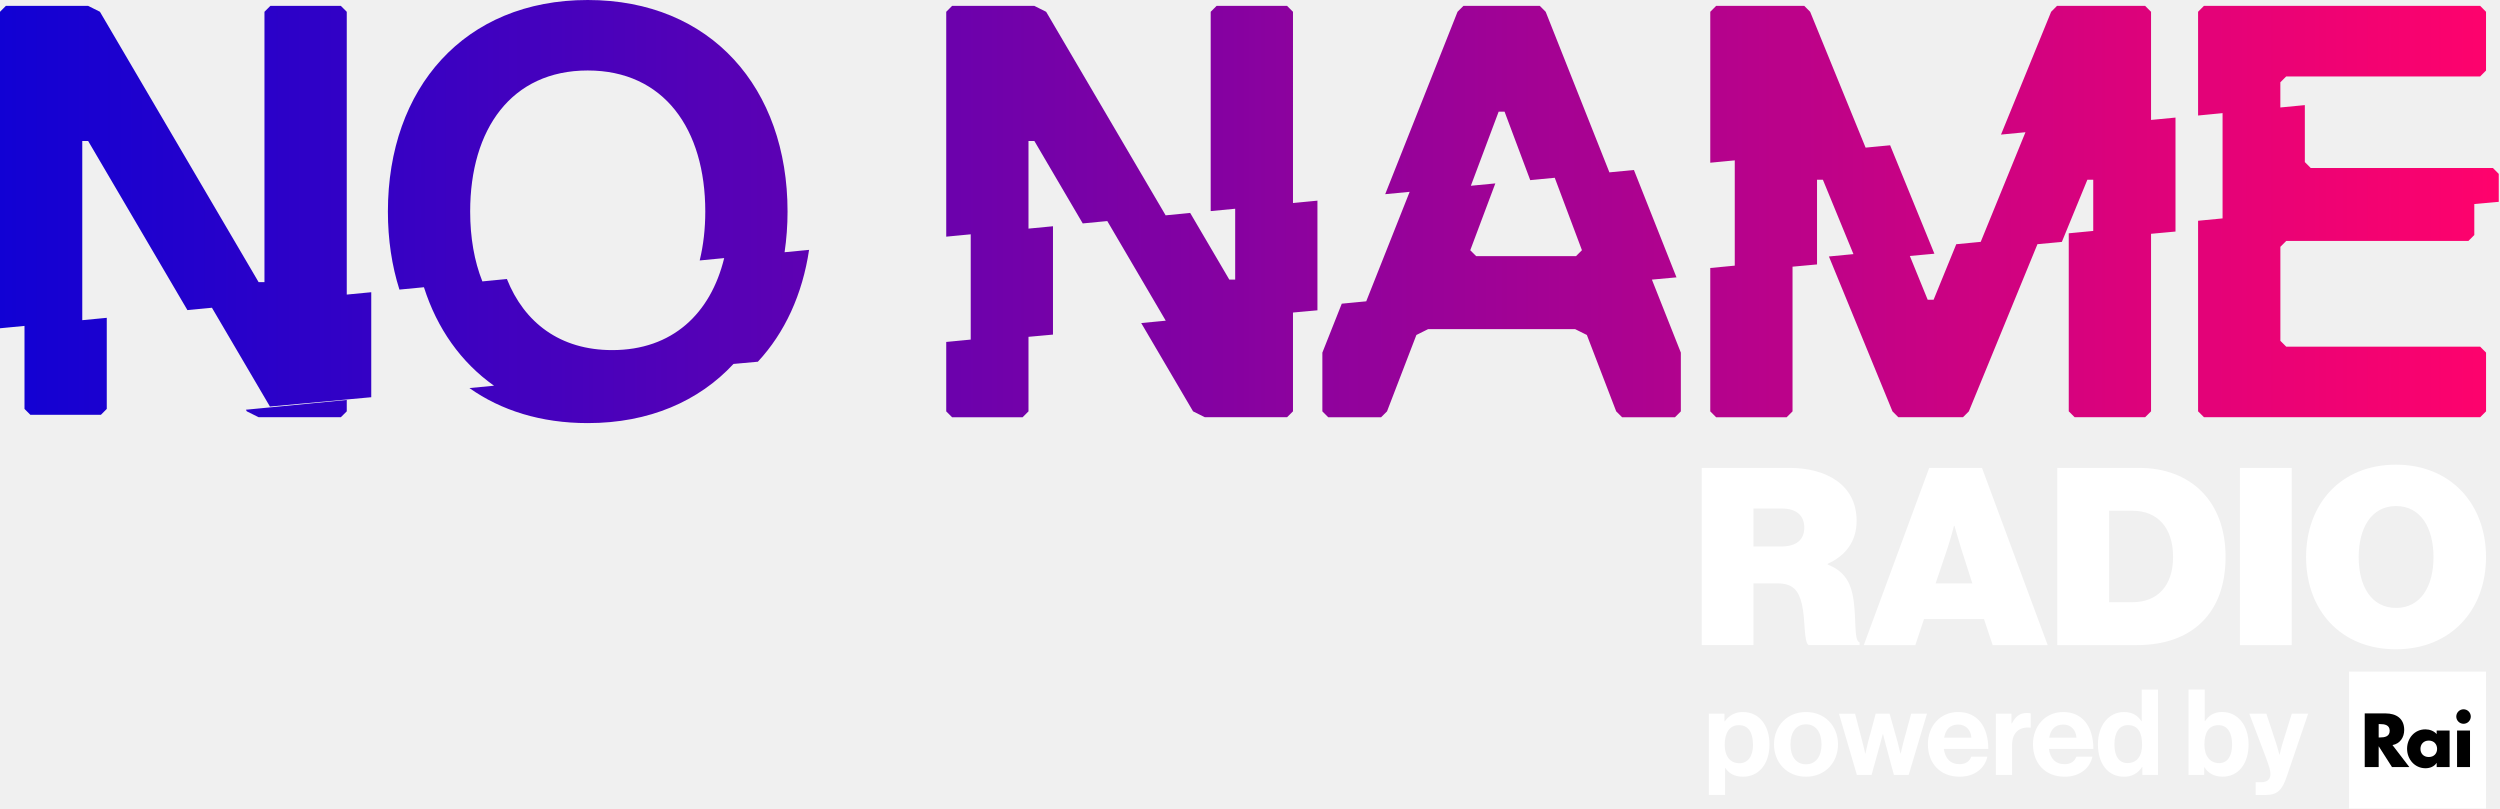
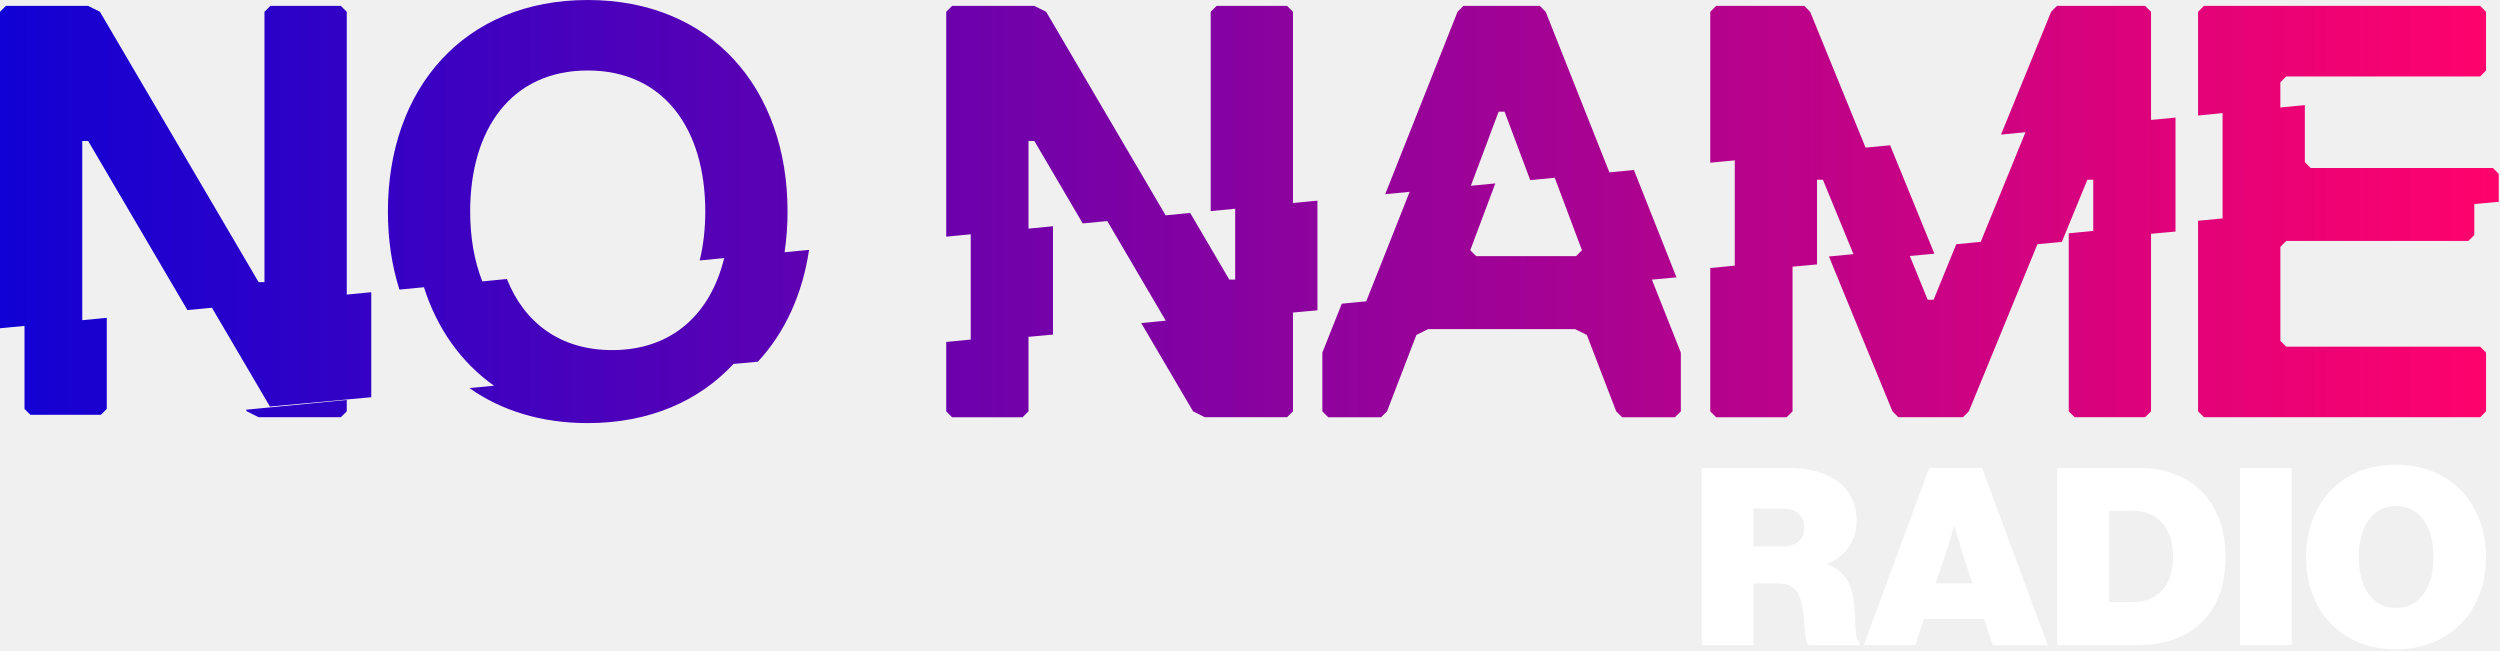
- <svg xmlns="http://www.w3.org/2000/svg" width="773" height="250" fill="none">
+ <svg xmlns="http://www.w3.org/2000/svg" width="773" height="201" fill="none">
  <path fill="url(#a)" d="M243.51 65.396C243.51 27.25 219.885 0 181.719 0c-38.156 0-61.781 27.25-61.781 65.417 0 8.667 1.229 16.771 3.562 24.125l7.583-.729c4.052 12.76 11.458 23.24 21.667 30.448l-7.604.729c9.781 6.927 22.135 10.833 36.573 10.833 19.01 0 34.396-6.781 45.073-18.292l7.542-.688c8.333-8.958 13.781-20.812 15.833-34.583l-7.573.729c.594-4.042.917-8.229.917-12.583zm-61.791-43.604c23.625 0 36.354 18.167 36.354 43.604 0 5.417-.594 10.49-1.729 15.135l7.573-.729C219.719 97 207.875 108.25 189.292 108.25c-16.135 0-27.188-8.49-32.562-21.979l-7.583.74c-2.49-6.25-3.771-13.552-3.771-21.615 0-25.437 12.719-43.604 36.354-43.604zm-74.5-18.146-1.823-1.823H83.594l-1.823 1.823v83.583h-1.812L30.896 3.635 27.25 1.813H1.823L0 3.646V101.5l7.573-.729v25.667l1.813 1.823h21.813l1.813-1.823V98.271L25.438 99V43.604h1.823l30.688 52.281 7.583-.729 17.927 30.542 31.333-2.875V90.354l-7.573.729zm292.573 0-1.823-1.823h-21.802l-1.823 1.823v61.625l7.573-.729v21.917h-1.812L368 65.833l-7.583.75-36.948-62.937-3.646-1.823h-25.438l-1.812 1.823v69.531l7.573-.729V105l-7.573.729v21.469l1.812 1.812h21.812l1.812-1.812v-23.052l7.573-.688v-33.5l-7.573.729V43.604h1.823l14.948 25.479 7.594-.729 18.073 30.802-7.583.729 16.031 27.302L372.53 129h25.438l1.823-1.813V96.635l7.562-.688V62.042l-7.562.729zm265.312 0-1.823-1.823h-27.26l-1.812 1.823-15.5 37.969 7.562-.729-13.833 33.896-7.562.729-7.01 17.177h-1.823l-5.521-13.542 7.594-.698-13.688-33.531-7.583.729-17.146-42-1.812-1.823h-27.26l-1.812 1.823v46.667l7.573-.729v32.552l-7.573.729v44.333l1.812 1.812h21.813l1.812-1.812v-44.74l7.573-.698V55.573h1.812l9.448 23-7.583.729 19.646 47.885 1.812 1.812h20l1.812-1.812L629.979 75.5l7.542-.698 7.896-19.229h1.812v15.833l-7.573.729v55.052l1.823 1.812h21.802l1.823-1.812V72.292l7.562-.698v-35.24l-7.562.729zM518.365 85.75l-13.156-33.188-7.583.729-19.699-49.645-1.812-1.823H452.49l-1.823 1.823-22.365 56.396 7.563-.729-13.427 33.854-7.562.729-6 15.135v18.167l1.812 1.812h16.354l1.823-1.812 9.083-23.625 3.635-1.812h45.427l3.646 1.812 9.073 23.625 1.823 1.812h16.354l1.812-1.812v-18.167l-8.948-22.573 7.604-.698zm-53.157-51.229 7.938 21.177 7.583-.729 8.406 22.396-1.823 1.823h-30.885l-1.823-1.812 7.75-20.667-7.563.729 8.594-22.917zM706.896 74.5h56.333l1.823-1.823v-9.583l7.562-.688V53.76l-1.813-1.823h-56.333l-1.812-1.823V32.5l-7.573.729v-7.781l1.812-1.813h59.969l1.813-1.823V3.646l-1.802-1.833h-85.417l-1.812 1.823v32.083l7.573-.74v32.552l-7.573.729v58.927l1.823 1.813h85.406l1.813-1.813V109.02l-1.813-1.823h-59.969l-1.813-1.812V76.313l1.813-1.812zM76.323 127.188 79.958 129h25.438l1.823-1.813v-3.521l-31.188 3.021z" />
-   <path fill="#fff" d="M526.167 144.677h27.208c11.177 0 20.688 5.135 20.688 16.323 0 6.281-3.219 10.729-8.958 13.333v.229c4.438 1.688 6.74 4.74 7.656 9.031 1.458 6.594.24 14.479 2.229 15.021v.844h-15.792c-1.531-1.073-.906-7.812-2.073-12.719-1-4.219-2.833-6.354-7.5-6.354h-7.448v19.073h-16.01v-54.792zm16.01 24.292h8.583c4.594 0 7.125-2 7.125-5.833 0-3.594-2.292-5.896-6.896-5.896h-8.812zM596.51 144.677h16.323l20.312 54.792h-17.021l-2.677-8.052h-18.542l-2.687 8.052H576.28zm1.99 35.708h11.344l-3.438-10.729c-.854-2.687-2.083-7.052-2.083-7.052h-.146s-1.146 4.375-2.062 7.052zM636.115 144.677h25.292c15.781 0 26.74 10.104 26.74 27.51 0 17.469-10.417 27.281-27.438 27.281h-24.604v-54.792zm23.302 41.521c7.354 0 12.5-4.74 12.5-14.021 0-9.031-4.844-14.25-12.5-14.25h-7.281v28.271zM708.604 144.677h-16.021v54.792h16.021zM713.042 172.26c0-16.406 10.729-28.583 27.75-28.583 17.01 0 27.885 12.188 27.885 28.583s-10.875 28.5-27.885 28.5c-17.021 0-27.75-12.104-27.75-28.5m39.396 0c0-8.958-3.906-15.792-11.562-15.792-7.667 0-11.573 6.823-11.573 15.792 0 8.958 3.906 15.708 11.562 15.708 7.666.001 11.573-6.739 11.573-15.708M528.375 220.667h4.833v2.365h.104a6.62 6.62 0 0 1 5.583-2.875c5.021 0 8.229 4.094 8.229 10 0 6.125-3.333 10-8.188 10-2.667 0-4.396-1.062-5.458-2.698h-.083v8.344h-5.021zm13.646 9.635c0-3.583-1.25-6.083-4.344-6.083-3.135 0-4.396 2.688-4.396 6.083 0 3.438 1.594 5.688 4.583 5.688 2.542 0 4.167-2.104 4.167-5.688zM548.521 230.156c0-5.646 4.021-10 9.896-10s9.896 4.354 9.896 10-4.01 10-9.896 10c-5.865 0-9.896-4.354-9.896-10m14.687 0c0-3.698-1.729-6.198-4.792-6.198-3.104 0-4.802 2.51-4.802 6.198s1.698 6.167 4.792 6.167c3.073 0 4.812-2.479 4.812-6.167zM568.604 220.677h4.99l2.281 8.781c.417 1.552.844 3.542.844 3.542h.083s.406-2.031.812-3.583l2.354-8.75h4.292l2.469 8.75c.417 1.583.885 3.583.885 3.583h.083s.438-1.99.844-3.542l2.396-8.792h4.885l-5.656 18.938h-4.573l-2.51-9.302a129 129 0 0 1-.844-3.292h-.083l-.885 3.292-2.583 9.302h-4.542l-5.542-18.938zM596.104 230.125c0-5.625 3.802-9.969 9.344-9.969 6.083 0 9.333 4.646 9.333 11.406h-13.74c.375 2.917 1.99 4.719 4.844 4.719 1.948 0 3.094-.885 3.646-2.323h4.948c-.698 3.365-3.688 6.198-8.562 6.198-6.271 0-9.813-4.385-9.813-10.031m5.021-2.031h8.427c-.156-2.396-1.74-4.062-4.031-4.062-2.656-.001-3.948 1.583-4.396 4.062M621.958 223.698h.104c1.146-2.146 2.438-3.25 4.646-3.25.552 0 .885.042 1.188.146v4.396h-.115c-3.292-.333-5.646 1.396-5.646 5.385v9.229h-5.021v-18.938h4.833v3.031zM628.594 230.115c0-5.604 3.802-9.958 9.344-9.958 6.083 0 9.333 4.646 9.333 11.406h-13.74c.375 2.917 1.99 4.719 4.844 4.719 1.948 0 3.094-.885 3.646-2.323h4.948c-.698 3.365-3.688 6.198-8.562 6.198-6.271 0-9.812-4.385-9.812-10.031zm5.021-2.021h8.427c-.156-2.396-1.74-4.062-4.021-4.062-2.667-.001-3.959 1.583-4.406 4.062M648.677 230.156c0-5.906 3.365-10 8.083-10 2.656 0 4.323 1.219 5.354 2.813h.115v-9.75h5.021v26.396h-4.833v-2.479h-.083a6.3 6.3 0 0 1-5.646 3.021c-4.761-.001-8.011-3.876-8.011-10.001m13.656.104c0-3.615-1.177-6.052-4.385-6.052-2.771 0-4.167 2.437-4.167 5.937 0 3.656 1.427 5.792 4.01 5.792 2.99.011 4.542-2.197 4.542-5.677M681.604 237.24h-.073v2.365h-4.844v-26.396h5.021v9.75h.115c1.042-1.594 2.656-2.812 5.281-2.812 4.76 0 8.156 4.094 8.156 10 0 6.125-3.25 10-8.021 10-2.646.01-4.531-1.135-5.625-2.906zm8.563-7.084c0-3.5-1.396-5.938-4.208-5.938-3.167 0-4.354 2.542-4.354 6.052 0 3.469 1.74 5.688 4.542 5.688 2.582 0 4.02-2.156 4.02-5.802M697.437 241.854h1.771c1.99 0 2.812-1.042 2.812-2.583 0-1.042-.375-2.25-1.438-5.135l-5.104-13.469h5.281l2.812 8.531c.594 1.729 1.219 4.135 1.219 4.135h.073s.521-2.396 1.104-4.135l2.656-8.531h5.062l-6.615 19.417c-1.438 4.208-2.833 5.729-6.667 5.729h-2.958v-3.958zM768.667 207.656h-42.344V250h42.344z" />
-   <path fill="#000" d="M761.725 219.311a2.253 2.253 0 0 0-2.244 2.243 2.253 2.253 0 0 0 2.244 2.243 2.25 2.25 0 0 0 2.243-2.243 2.25 2.25 0 0 0-2.243-2.243M763.726 225.887h-4.003v11.282h4.003zM739.752 230.374c2.353-.418 3.628-2.398 3.628-4.685 0-3.541-2.485-5.102-5.761-5.102h-6.445v16.582h4.311v-6.378h.044l4.068 6.378h5.366zm-3.849-2.354h-.417v-4.135h.417c1.407 0 2.991.264 2.991 2.067s-1.584 2.068-2.991 2.068" />
-   <path fill="#000" d="M753.417 225.887v1.1c-.836-.99-2.199-1.473-3.497-1.473-3.343 0-5.652 2.771-5.652 6.004s2.353 6.025 5.696 6.025c1.319 0 2.705-.506 3.409-1.627h.044v1.253h4.002v-11.282zm-2.441 8.181c-1.627 0-2.573-1.1-2.573-2.529 0-1.386.946-2.551 2.573-2.551s2.573 1.165 2.573 2.551c0 1.429-.946 2.529-2.573 2.529" />
+   <path fill="#fff" d="M526.167 144.677h27.208c11.177 0 20.688 5.135 20.688 16.323 0 6.281-3.219 10.729-8.958 13.333v.229c4.438 1.688 6.74 4.74 7.656 9.031 1.458 6.594.24 14.479 2.229 15.021v.844h-15.792c-1.531-1.073-.906-7.812-2.073-12.719-1-4.219-2.833-6.354-7.5-6.354h-7.448v19.073h-16.01v-54.792zm16.01 24.292h8.583c4.594 0 7.125-2 7.125-5.833 0-3.594-2.292-5.896-6.896-5.896h-8.812zM596.51 144.677h16.323l20.312 54.792h-17.021l-2.677-8.052h-18.542l-2.687 8.052H576.28zm1.99 35.708h11.344l-3.438-10.729c-.854-2.687-2.083-7.052-2.083-7.052h-.146s-1.146 4.375-2.062 7.052zM636.115 144.677h25.292c15.781 0 26.74 10.104 26.74 27.51 0 17.469-10.417 27.281-27.438 27.281h-24.604v-54.792zm23.302 41.521c7.354 0 12.5-4.74 12.5-14.021 0-9.031-4.844-14.25-12.5-14.25h-7.281v28.271zM708.604 144.677h-16.021v54.792h16.021zM713.042 172.26c0-16.406 10.729-28.583 27.75-28.583 17.01 0 27.885 12.188 27.885 28.583s-10.875 28.5-27.885 28.5c-17.021 0-27.75-12.104-27.75-28.5m39.396 0c0-8.958-3.906-15.792-11.562-15.792-7.667 0-11.573 6.823-11.573 15.792 0 8.958 3.906 15.708 11.562 15.708 7.666.001 11.573-6.739 11.573-15.708" />
  <defs>
-     <linearGradient id="a" x1="0" x2="772.614" y1="125" y2="125" gradientUnits="userSpaceOnUse">
+     <linearGradient id="a" x1="0" x2="772.614" y1="100.38" y2="100.38" gradientUnits="userSpaceOnUse">
      <stop stop-color="#1101D4" />
      <stop offset="1" stop-color="#FF026C" />
    </linearGradient>
  </defs>
</svg>
